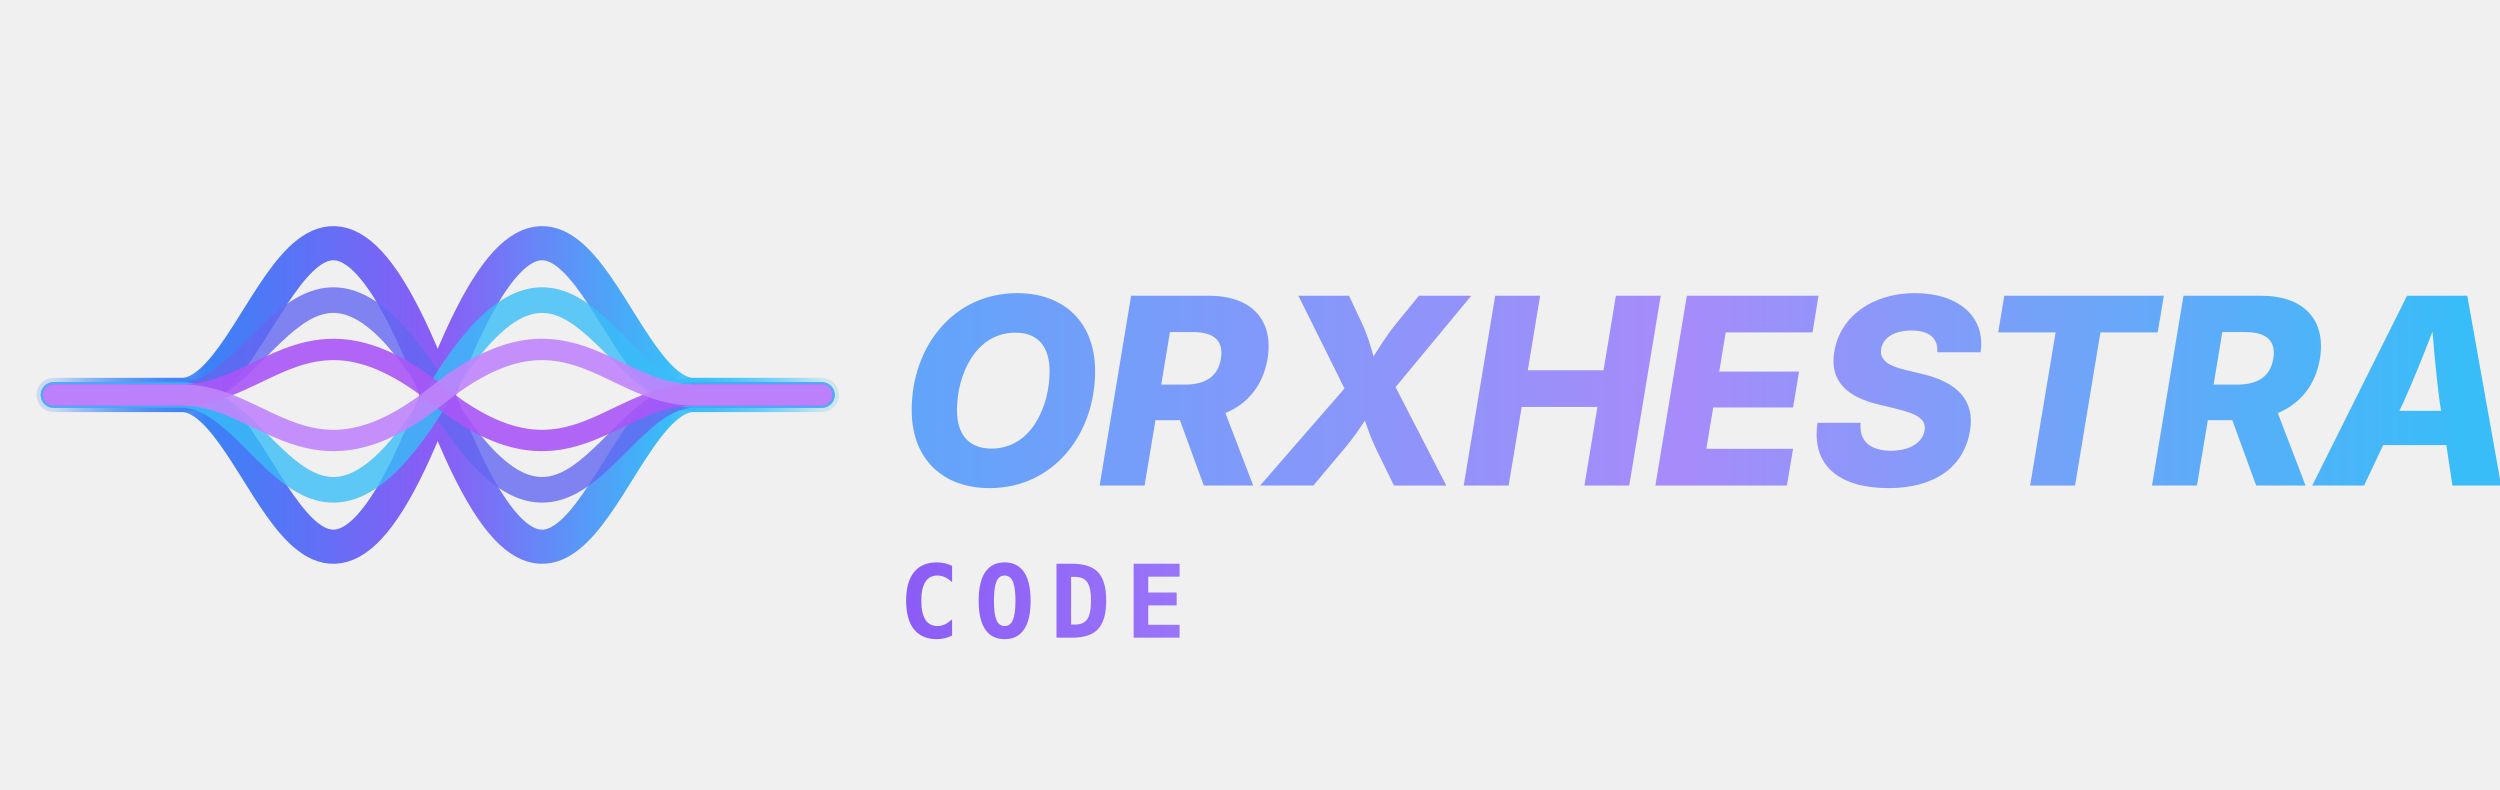
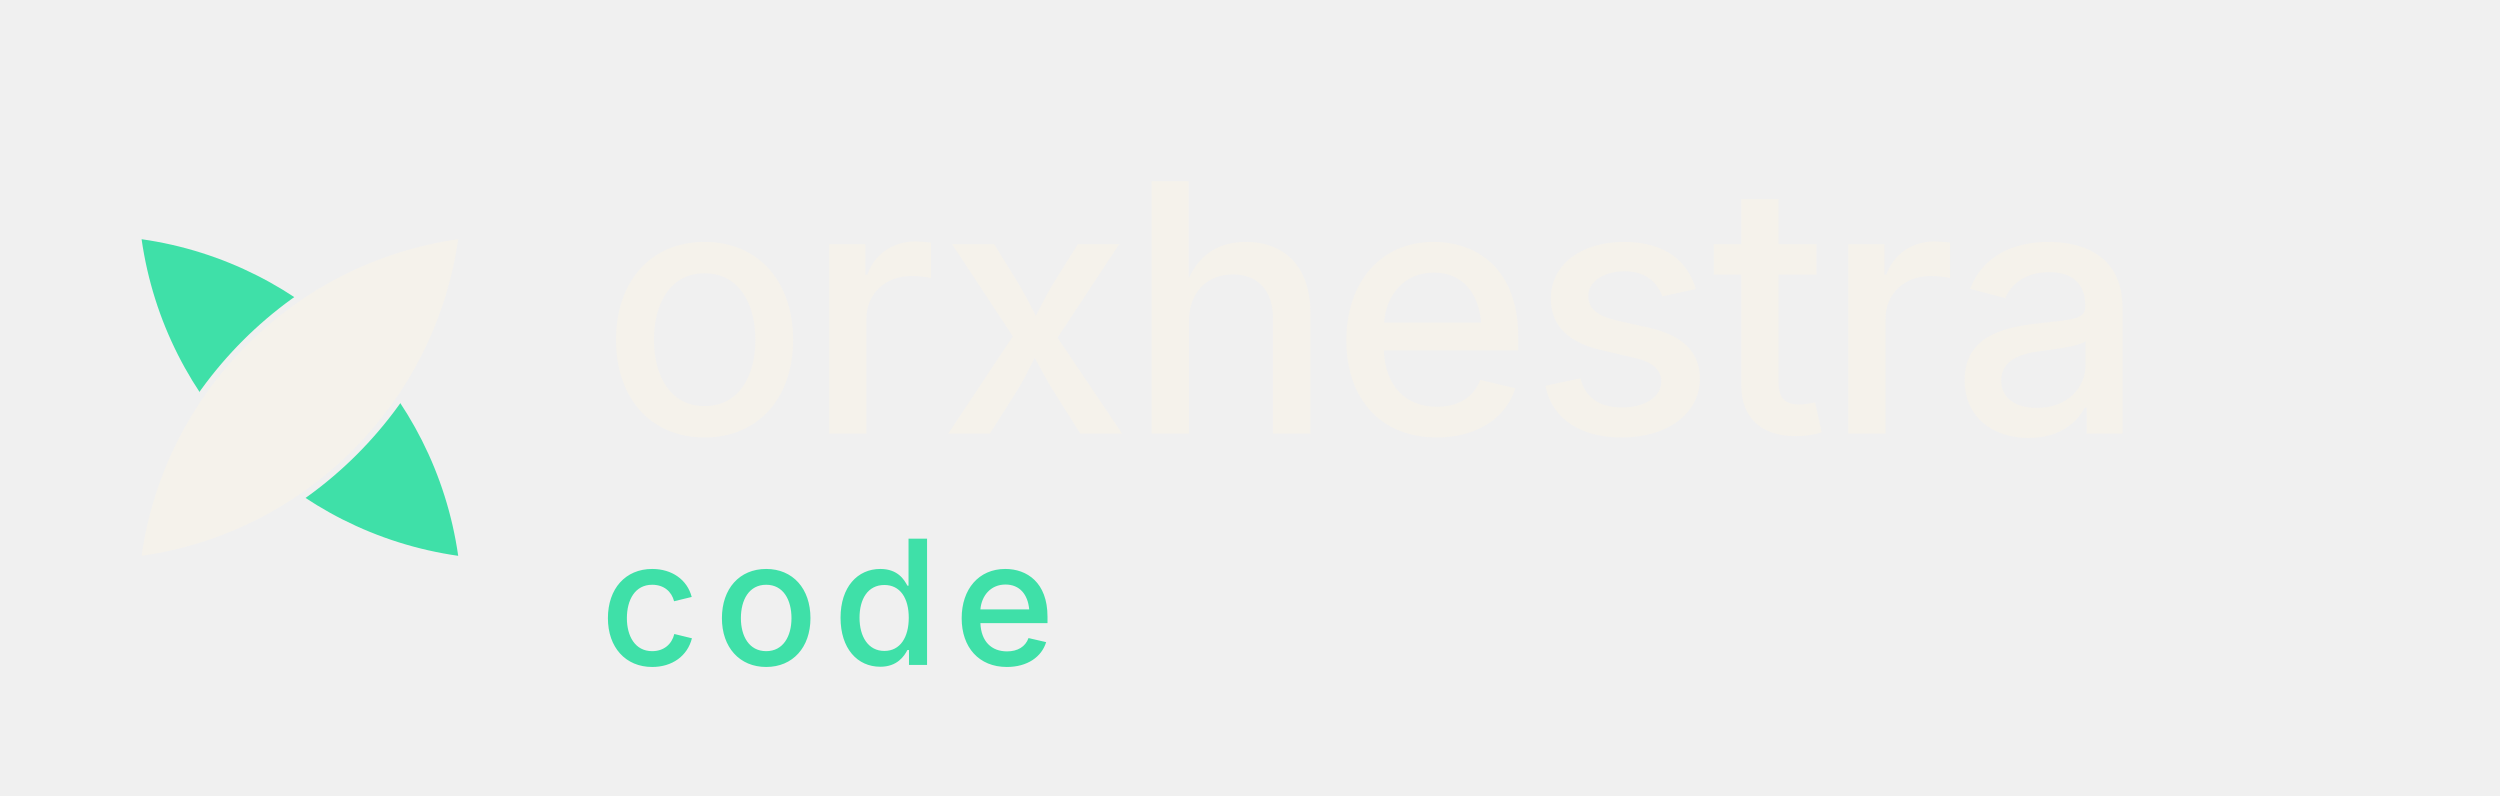
- <svg xmlns="http://www.w3.org/2000/svg" viewBox="0 0 345 109" fill="none">
+ <svg xmlns="http://www.w3.org/2000/svg" viewBox="0 0 172.948 55">
  <defs>
-     <linearGradient id="waveFade" x1="0" y1="0" x2="1" y2="0">
-       <stop offset="0%" stop-color="#3b82f6" stop-opacity="0.1" />
-       <stop offset="20%" stop-color="#3b82f6" stop-opacity="1" />
-       <stop offset="50%" stop-color="#8b5cf6" stop-opacity="1" />
-       <stop offset="80%" stop-color="#38bdf8" stop-opacity="1" />
-       <stop offset="100%" stop-color="#38bdf8" stop-opacity="0.1" />
-     </linearGradient>
-     <linearGradient id="textGrad" x1="124" y1="0" x2="340" y2="0" gradientUnits="userSpaceOnUse">
-       <stop offset="0%" stop-color="#60a5fa" />
-       <stop offset="50%" stop-color="#a78bfa" />
-       <stop offset="100%" stop-color="#38bdf8" />
-     </linearGradient>
-     <linearGradient id="codeBg" x1="0" y1="0" x2="1" y2="1">
-       <stop offset="0%" stop-color="#8b5cf6" stop-opacity="0.12" />
-       <stop offset="100%" stop-color="#38bdf8" stop-opacity="0.08" />
-     </linearGradient>
-     <linearGradient id="codeBorder" x1="0" y1="0" x2="1" y2="0">
-       <stop offset="0%" stop-color="#a78bfa" stop-opacity="0.5" />
-       <stop offset="100%" stop-color="#38bdf8" stop-opacity="0.4" />
-     </linearGradient>
-     <linearGradient id="codeText" x1="124" y1="0" x2="200" y2="0" gradientUnits="userSpaceOnUse">
-       <stop offset="0%" stop-color="#8b5cf6" />
-       <stop offset="100%" stop-color="#a78bfa" />
-     </linearGradient>
+     <mask id="code-side-knockout" maskUnits="userSpaceOnUse" x="0" y="0" width="172.948" height="55">
+       <rect x="0" y="0" width="172.948" height="55" fill="white" />
+       <path d="M31.698 16.548 A25.812 25.812 0 0 0 9.795 38.452 A25.812 25.812 0 0 0 31.698 16.548 Z" fill="black" transform="translate(20.746 27.5) scale(1.08) translate(-20.746 -27.5)" />
+     </mask>
  </defs>
-   <g transform="translate(1.5, -4.4) scale(1.1781)">
-     <path d="M 5 50 L 20 50 C 30 50, 35 10, 50 50 C 65 90, 70 50, 80 50 L 95 50" stroke="url(#waveFade)" stroke-width="4" stroke-linecap="round" />
-     <path d="M 5 50 L 20 50 C 30 50, 35 90, 50 50 C 65 10, 70 50, 80 50 L 95 50" stroke="url(#waveFade)" stroke-width="4" stroke-linecap="round" />
-     <path d="M 5 50 L 20 50 C 30 50, 35 25, 50 50 C 65 75, 70 50, 80 50 L 95 50" stroke="#6366F1" stroke-width="3" stroke-linecap="round" opacity="0.8" />
-     <path d="M 5 50 L 20 50 C 30 50, 35 75, 50 50 C 65 25, 70 50, 80 50 L 95 50" stroke="#38BDF8" stroke-width="3" stroke-linecap="round" opacity="0.8" />
-     <path d="M 5 50 L 20 50 C 30 50, 35 38, 50 50 C 65 62, 70 50, 80 50 L 95 50" stroke="#A855F7" stroke-width="2.5" stroke-linecap="round" opacity="0.9" />
-     <path d="M 5 50 L 20 50 C 30 50, 35 62, 50 50 C 65 38, 70 50, 80 50 L 95 50" stroke="#C084FC" stroke-width="2.5" stroke-linecap="round" opacity="0.9" />
-   </g>
-   <text x="124" y="67" font-family="Inter, -apple-system, BlinkMacSystemFont, 'Segoe UI', Helvetica, Arial, sans-serif" font-weight="800" font-size="36" font-style="italic" fill="url(#textGrad)" letter-spacing="-0.5">ORXHESTRA</text>
-   <text x="124" y="88" font-family="'JetBrains Mono', 'Fira Code', 'SF Mono', Consolas, monospace" font-weight="600" font-size="14" fill="url(#codeText)" letter-spacing="2">CODE</text>
+   <path d="M9.795 16.548 A25.812 25.812 0 0 0 31.698 38.452 A25.812 25.812 0 0 0 9.795 16.548 Z" fill="#3FE0A8" mask="url(#code-side-knockout)" />
+   <path d="M31.698 16.548 A25.812 25.812 0 0 0 9.795 38.452 A25.812 25.812 0 0 0 31.698 16.548 Z" fill="#F5F2EB" />
+   <text x="41.493" y="30" font-family="Geist, Inter, -apple-system, sans-serif" font-weight="500" font-size="24" letter-spacing="-0.015em" fill="#F5F2EB">orxhestra</text>
+   <text x="41.493" y="46" font-family="Geist, Inter, -apple-system, sans-serif" font-weight="500" font-size="12" letter-spacing="0.08em" fill="#3FE0A8">code</text>
</svg>
